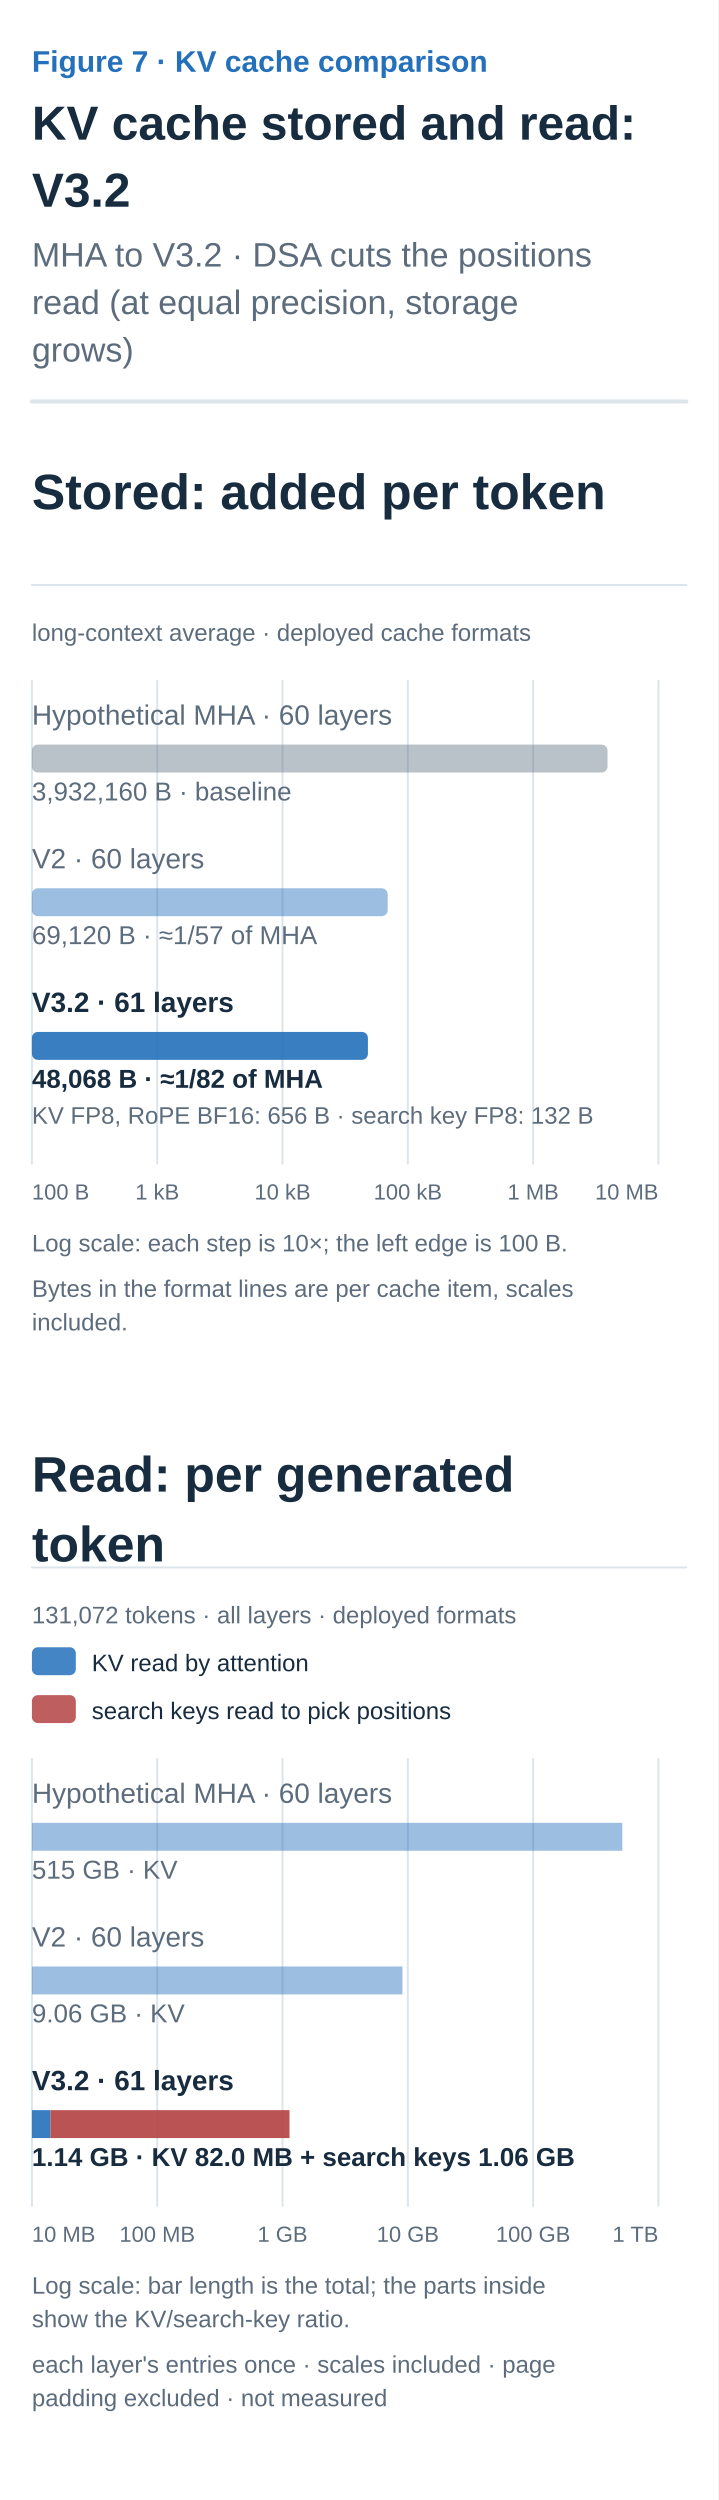
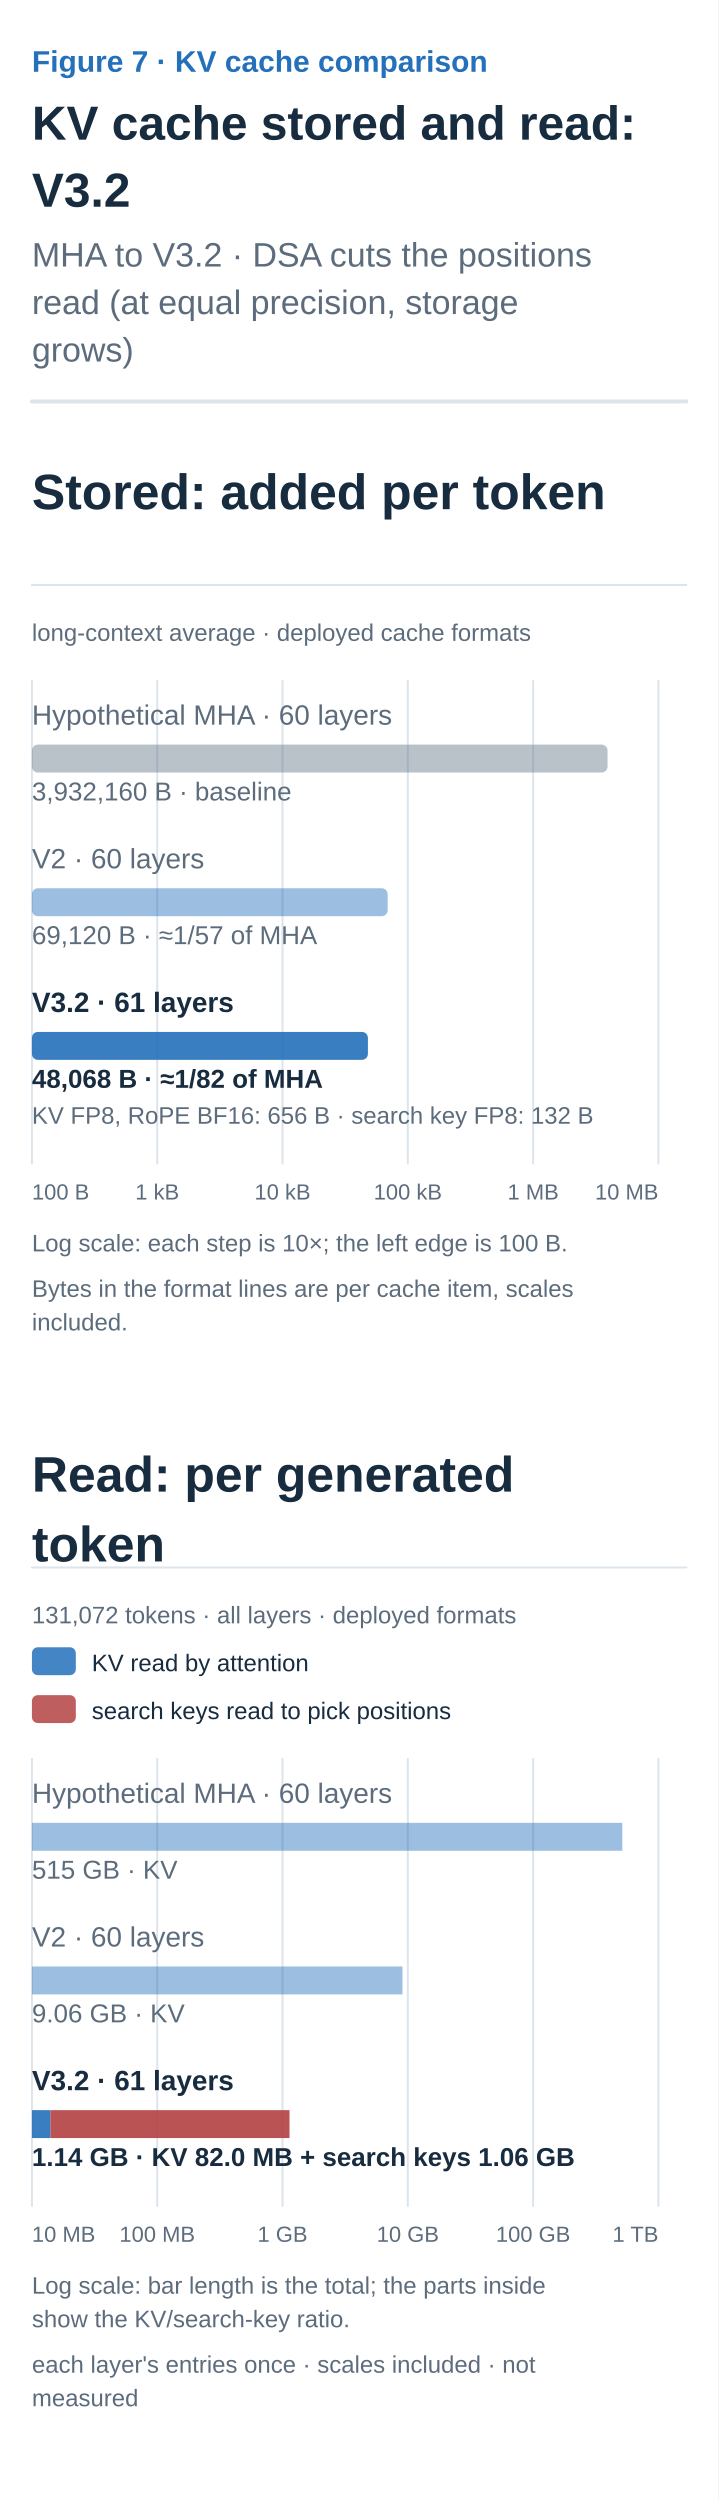
<svg xmlns="http://www.w3.org/2000/svg" width="360" height="1253" viewBox="0 0 360 1253" role="img" aria-labelledby="title desc">
  <defs>
    <marker id="arrow-ink" viewBox="0 0 10 10" refX="8" refY="5" markerWidth="6" markerHeight="6" orient="auto">
      <path d="M1 1 L9 5 L1 9" fill="none" stroke="#182C40" stroke-width="1.6" />
    </marker>
    <marker id="arrow-muted" viewBox="0 0 10 10" refX="8" refY="5" markerWidth="6" markerHeight="6" orient="auto">
      <path d="M1 1 L9 5 L1 9" fill="none" stroke="#5C6C7C" stroke-width="1.6" />
    </marker>
    <marker id="arrow-line" viewBox="0 0 10 10" refX="8" refY="5" markerWidth="6" markerHeight="6" orient="auto">
      <path d="M1 1 L9 5 L1 9" fill="none" stroke="#DCE4EC" stroke-width="1.6" />
    </marker>
    <marker id="arrow-paper" viewBox="0 0 10 10" refX="8" refY="5" markerWidth="6" markerHeight="6" orient="auto">
      <path d="M1 1 L9 5 L1 9" fill="none" stroke="#FFFFFF" stroke-width="1.6" />
    </marker>
    <marker id="arrow-blue" viewBox="0 0 10 10" refX="8" refY="5" markerWidth="6" markerHeight="6" orient="auto">
      <path d="M1 1 L9 5 L1 9" fill="none" stroke="#2470BB" stroke-width="1.6" />
    </marker>
    <marker id="arrow-teal" viewBox="0 0 10 10" refX="8" refY="5" markerWidth="6" markerHeight="6" orient="auto">
      <path d="M1 1 L9 5 L1 9" fill="none" stroke="#287D78" stroke-width="1.6" />
    </marker>
    <marker id="arrow-orange" viewBox="0 0 10 10" refX="8" refY="5" markerWidth="6" markerHeight="6" orient="auto">
      <path d="M1 1 L9 5 L1 9" fill="none" stroke="#B55B22" stroke-width="1.6" />
    </marker>
    <marker id="arrow-purple" viewBox="0 0 10 10" refX="8" refY="5" markerWidth="6" markerHeight="6" orient="auto">
      <path d="M1 1 L9 5 L1 9" fill="none" stroke="#7954A3" stroke-width="1.6" />
    </marker>
    <marker id="arrow-gray" viewBox="0 0 10 10" refX="8" refY="5" markerWidth="6" markerHeight="6" orient="auto">
      <path d="M1 1 L9 5 L1 9" fill="none" stroke="#657789" stroke-width="1.6" />
    </marker>
    <marker id="arrow-red" viewBox="0 0 10 10" refX="8" refY="5" markerWidth="6" markerHeight="6" orient="auto">
      <path d="M1 1 L9 5 L1 9" fill="none" stroke="#B34242" stroke-width="1.6" />
    </marker>
    <marker id="arrow-indigo" viewBox="0 0 10 10" refX="8" refY="5" markerWidth="6" markerHeight="6" orient="auto">
      <path d="M1 1 L9 5 L1 9" fill="none" stroke="#4C60A8" stroke-width="1.6" />
    </marker>
    <marker id="arrow-slate" viewBox="0 0 10 10" refX="8" refY="5" markerWidth="6" markerHeight="6" orient="auto">
      <path d="M1 1 L9 5 L1 9" fill="none" stroke="#8191A0" stroke-width="1.6" />
    </marker>
    <marker id="arrow-surface" viewBox="0 0 10 10" refX="8" refY="5" markerWidth="6" markerHeight="6" orient="auto">
      <path d="M1 1 L9 5 L1 9" fill="none" stroke="#F8FAFC" stroke-width="1.6" />
    </marker>
  </defs>
  <style>text{font-family:Arial,"Apple SD Gothic Neo","Noto Sans KR",sans-serif}text[font-family]{font-family:Menlo,Consolas,monospace}path{stroke-linecap:round;stroke-linejoin:round}</style>
  <rect width="100%" height="100%" fill="white" />
  <text x="16" y="36" fill="#2470BB" font-size="15" font-weight="600" text-anchor="start" data-max-width="328">Figure 7 · KV cache comparison</text>
  <text x="16" y="70" fill="#182C40" font-size="24" font-weight="700" text-anchor="start" data-max-width="328">KV cache stored and read:</text>
  <text x="16" y="103.6" fill="#182C40" font-size="24" font-weight="700" text-anchor="start" data-max-width="328">V3.2</text>
  <text x="16" y="133.6" fill="#5C6C7C" font-size="17" font-weight="400" text-anchor="start" data-max-width="328">MHA to V3.2 · DSA cuts the positions</text>
  <text x="16" y="157.4" fill="#5C6C7C" font-size="17" font-weight="400" text-anchor="start" data-max-width="328">read (at equal precision, storage</text>
  <text x="16" y="181.2" fill="#5C6C7C" font-size="17" font-weight="400" text-anchor="start" data-max-width="328">grows)</text>
  <path d="M16,201.2 H344" stroke="#DCE4EC" stroke-width="2" />
  <g transform="translate(16 225.2) scale(1)" data-panel="1">
    <text x="0" y="30" fill="#182C40" font-size="25" font-weight="600" text-anchor="start" data-max-width="328">Stored: added per token</text>
    <path d="M0 68 L328 68" stroke="#DCE4EC" stroke-width="1" fill="none" />
    <text x="0" y="96" fill="#5C6C7C" font-size="12" font-weight="400" text-anchor="start" data-max-width="328">long-context average · deployed cache formats</text>
    <path d="M314 116 L314 358" stroke="#DCE4EC" stroke-width="1" fill="none" />
    <path d="M251.2 116 L251.2 358" stroke="#DCE4EC" stroke-width="1" fill="none" />
    <path d="M188.4 116 L188.4 358" stroke="#DCE4EC" stroke-width="1" fill="none" />
    <path d="M125.6 116 L125.6 358" stroke="#DCE4EC" stroke-width="1" fill="none" />
    <path d="M62.8 116 L62.8 358" stroke="#DCE4EC" stroke-width="1" fill="none" />
    <path d="M0 116 L0 358" stroke="#DCE4EC" stroke-width="1" fill="none" />
    <text x="0" y="138" fill="#5C6C7C" font-size="14" font-weight="400" text-anchor="start" data-max-width="328">Hypothetical MHA · 60 layers</text>
    <rect x="0" y="148" width="288.5" height="14" rx="3" fill="#657789" fill-opacity="0.45" />
    <text x="0" y="176" fill="#5C6C7C" font-size="13" font-weight="400" text-anchor="start" data-max-width="328">3,932,160 B · baseline</text>
    <text x="0" y="210" fill="#5C6C7C" font-size="14" font-weight="400" text-anchor="start" data-max-width="328">V2 · 60 layers</text>
    <rect x="0" y="220" width="178.3" height="14" rx="3" fill="#2470BB" fill-opacity="0.45" />
    <text x="0" y="248" fill="#5C6C7C" font-size="13" font-weight="400" text-anchor="start" data-max-width="328">69,120 B · ≈1/57 of MHA</text>
    <text x="0" y="282" fill="#182C40" font-size="14" font-weight="700" text-anchor="start" data-max-width="328">V3.2 · 61 layers</text>
    <rect x="0" y="292" width="168.4" height="14" rx="3" fill="#2470BB" fill-opacity="0.9" />
    <text x="0" y="320" fill="#182C40" font-size="13" font-weight="700" text-anchor="start" data-max-width="328">48,068 B · ≈1/82 of MHA</text>
    <text x="0" y="338" fill="#5C6C7C" font-size="12" font-weight="400" text-anchor="start" data-max-width="328">KV FP8, RoPE BF16: 656 B · search key FP8: 132 B</text>
    <text x="0" y="376" fill="#5C6C7C" font-size="11" font-weight="400" text-anchor="start" data-max-width="80">100 B</text>
    <text x="62.8" y="376" fill="#5C6C7C" font-size="11" font-weight="400" text-anchor="middle" data-max-width="80">1 kB</text>
    <text x="125.6" y="376" fill="#5C6C7C" font-size="11" font-weight="400" text-anchor="middle" data-max-width="80">10 kB</text>
    <text x="188.4" y="376" fill="#5C6C7C" font-size="11" font-weight="400" text-anchor="middle" data-max-width="80">100 kB</text>
    <text x="251.2" y="376" fill="#5C6C7C" font-size="11" font-weight="400" text-anchor="middle" data-max-width="80">1 MB</text>
    <text x="314" y="376" fill="#5C6C7C" font-size="11" font-weight="400" text-anchor="end" data-max-width="80">10 MB</text>
    <text x="0" y="402" fill="#5C6C7C" font-size="12" font-weight="400" text-anchor="start" data-max-width="328">Log scale: each step is 10×; the left edge is 100 B.</text>
    <text x="0" y="424.8" fill="#5C6C7C" font-size="12" font-weight="400" text-anchor="start" data-max-width="328">Bytes in the format lines are per cache item, scales</text>
    <text x="0" y="441.6" fill="#5C6C7C" font-size="12" font-weight="400" text-anchor="start" data-max-width="328">included.</text>
  </g>
  <g transform="translate(16 717.6) scale(1)" data-panel="2">
    <text x="0" y="30" fill="#182C40" font-size="25" font-weight="600" text-anchor="start" data-max-width="328">Read: per generated</text>
    <text x="0" y="65" fill="#182C40" font-size="25" font-weight="600" text-anchor="start" data-max-width="328">token</text>
    <path d="M0 68 L328 68" stroke="#DCE4EC" stroke-width="1" fill="none" />
    <text x="0" y="96" fill="#5C6C7C" font-size="12" font-weight="400" text-anchor="start" data-max-width="328">131,072 tokens · all layers · deployed formats</text>
    <rect x="0" y="108" width="22" height="14" rx="3" fill="#2470BB" fill-opacity=".85" />
    <text x="30" y="120" fill="#182C40" font-size="12" font-weight="400" text-anchor="start" data-max-width="298">KV read by attention</text>
    <rect x="0" y="132" width="22" height="14" rx="3" fill="#B34242" fill-opacity=".85" />
    <text x="30" y="144" fill="#182C40" font-size="12" font-weight="400" text-anchor="start" data-max-width="298">search keys read to pick positions</text>
    <path d="M314 164 L314 388" stroke="#DCE4EC" stroke-width="1" fill="none" />
    <path d="M251.2 164 L251.2 388" stroke="#DCE4EC" stroke-width="1" fill="none" />
    <path d="M188.4 164 L188.4 388" stroke="#DCE4EC" stroke-width="1" fill="none" />
    <path d="M125.6 164 L125.6 388" stroke="#DCE4EC" stroke-width="1" fill="none" />
    <path d="M62.8 164 L62.8 388" stroke="#DCE4EC" stroke-width="1" fill="none" />
    <path d="M0 164 L0 388" stroke="#DCE4EC" stroke-width="1" fill="none" />
    <text x="0" y="186" fill="#5C6C7C" font-size="14" font-weight="400" text-anchor="start" data-max-width="328">Hypothetical MHA · 60 layers</text>
    <rect x="0" y="196" width="295.9" height="14" fill="#2470BB" fill-opacity="0.45" />
    <text x="0" y="224" fill="#5C6C7C" font-size="13" font-weight="400" text-anchor="start" data-max-width="328">515 GB · KV</text>
    <text x="0" y="258" fill="#5C6C7C" font-size="14" font-weight="400" text-anchor="start" data-max-width="328">V2 · 60 layers</text>
    <rect x="0" y="268" width="185.7" height="14" fill="#2470BB" fill-opacity="0.45" />
    <text x="0" y="296" fill="#5C6C7C" font-size="13" font-weight="400" text-anchor="start" data-max-width="328">9.06 GB · KV</text>
    <text x="0" y="330" fill="#182C40" font-size="14" font-weight="700" text-anchor="start" data-max-width="328">V3.2 · 61 layers</text>
    <rect x="0" y="340" width="9.3" height="14" fill="#2470BB" fill-opacity="0.9" />
    <rect x="9.3" y="340" width="119.8" height="14" fill="#B34242" fill-opacity="0.9" />
    <text x="0" y="368" fill="#182C40" font-size="13" font-weight="700" text-anchor="start" data-max-width="328">1.14 GB · KV 82.0 MB + search keys 1.06 GB</text>
    <text x="0" y="406" fill="#5C6C7C" font-size="11" font-weight="400" text-anchor="start" data-max-width="80">10 MB</text>
    <text x="62.8" y="406" fill="#5C6C7C" font-size="11" font-weight="400" text-anchor="middle" data-max-width="80">100 MB</text>
    <text x="125.6" y="406" fill="#5C6C7C" font-size="11" font-weight="400" text-anchor="middle" data-max-width="80">1 GB</text>
    <text x="188.4" y="406" fill="#5C6C7C" font-size="11" font-weight="400" text-anchor="middle" data-max-width="80">10 GB</text>
    <text x="251.2" y="406" fill="#5C6C7C" font-size="11" font-weight="400" text-anchor="middle" data-max-width="80">100 GB</text>
    <text x="314" y="406" fill="#5C6C7C" font-size="11" font-weight="400" text-anchor="end" data-max-width="80">1 TB</text>
    <text x="0" y="432" fill="#5C6C7C" font-size="12" font-weight="400" text-anchor="start" data-max-width="328">Log scale: bar length is the total; the parts inside</text>
    <text x="0" y="448.8" fill="#5C6C7C" font-size="12" font-weight="400" text-anchor="start" data-max-width="328">show the KV/search-key ratio.</text>
-     <text x="0" y="471.6" fill="#5C6C7C" font-size="12" font-weight="400" text-anchor="start" data-max-width="328">each layer's entries once · scales included · page</text>
-     <text x="0" y="488.4" fill="#5C6C7C" font-size="12" font-weight="400" text-anchor="start" data-max-width="328">padding excluded · not measured</text>
+     <text x="0" y="471.6" fill="#5C6C7C" font-size="12" font-weight="400" text-anchor="start" data-max-width="328">each layer's entries once · scales included · not</text>
+     <text x="0" y="488.4" fill="#5C6C7C" font-size="12" font-weight="400" text-anchor="start" data-max-width="328">measured</text>
  </g>
</svg>
